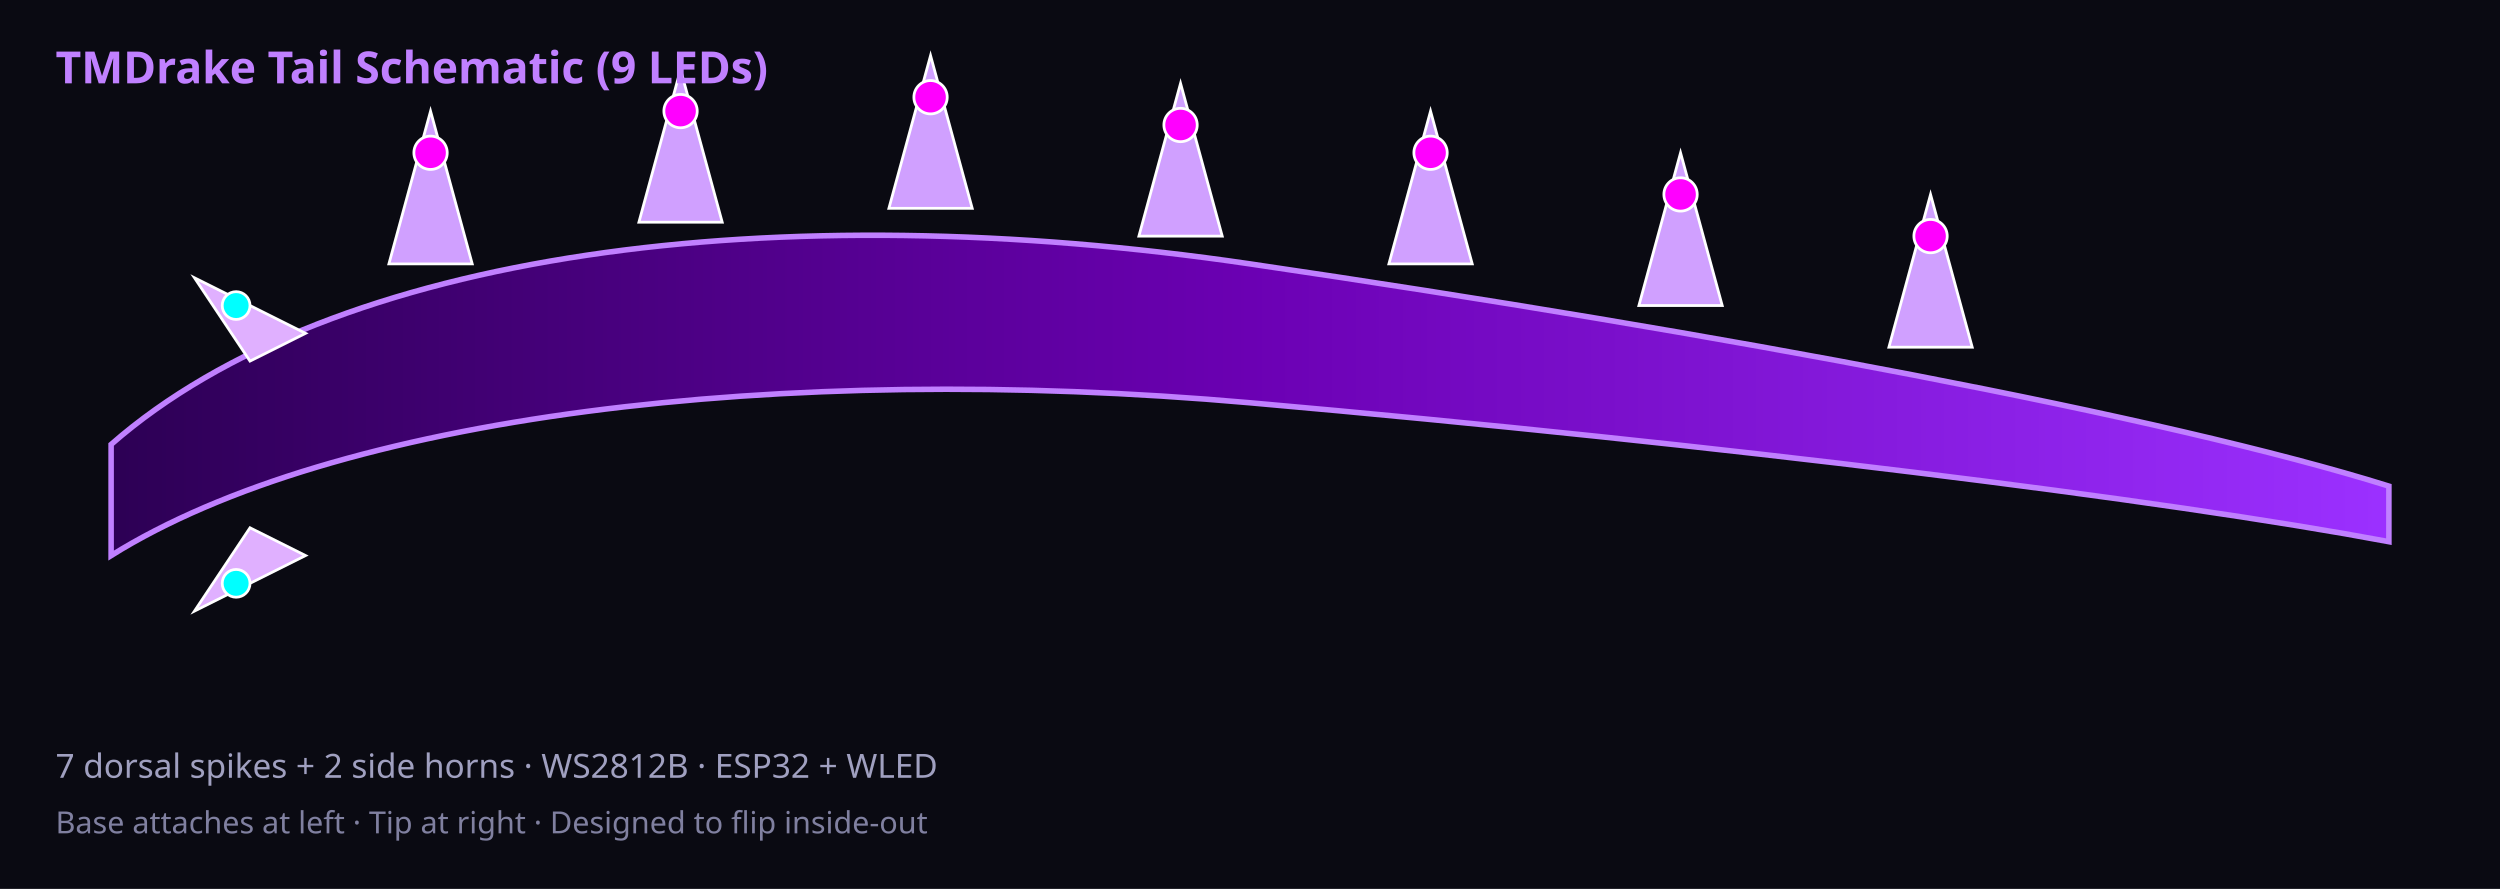
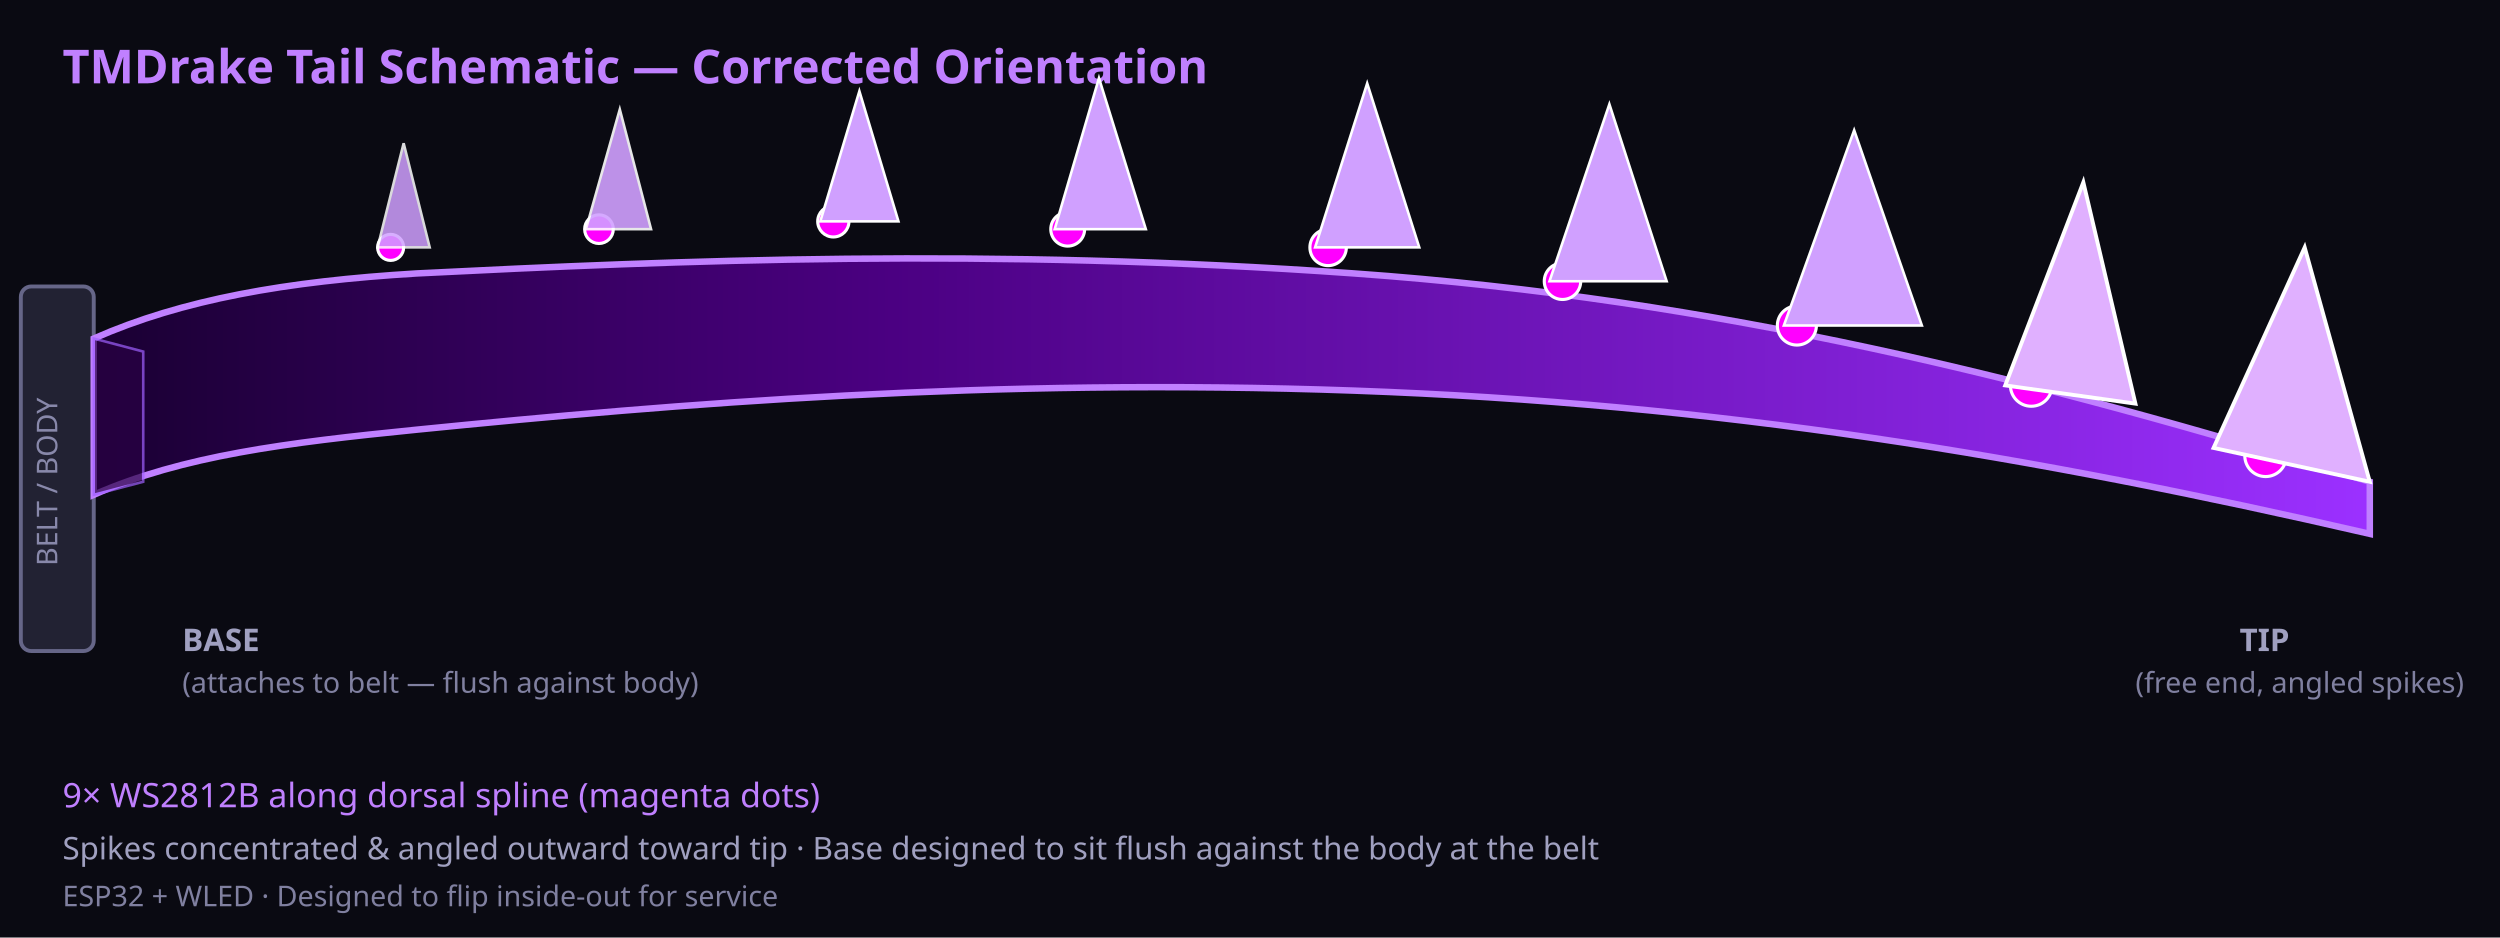
- <svg xmlns="http://www.w3.org/2000/svg" viewBox="0 0 900 320" width="900" height="320">
+ <svg xmlns="http://www.w3.org/2000/svg" viewBox="0 0 960 360" width="960" height="360">
  <defs>
    <linearGradient id="tailGrad" x1="0%" y1="0%" x2="100%" y2="0%">
-       <stop offset="0%" stop-color="#2d0055" />
-       <stop offset="50%" stop-color="#6b00b3" />
+       <stop offset="0%" stop-color="#1a0033" />
+       <stop offset="35%" stop-color="#4b0082" />
      <stop offset="100%" stop-color="#9b30ff" />
    </linearGradient>
  </defs>
-   <rect width="900" height="320" fill="#0a0a12" />
-   <path d="M40,160 C120,90 280,70 450,95 C620,120 780,150 860,175 L860,195 C780,180 620,160 450,145 C280,130 120,150 40,200 Z" fill="url(#tailGrad)" stroke="#c080ff" stroke-width="2" />
-   <polygon points="140,95 155,40 170,95" fill="#d0a0ff" stroke="#fff" stroke-width="1" />
-   <polygon points="230,80 245,25 260,80" fill="#d0a0ff" stroke="#fff" stroke-width="1" />
-   <polygon points="320,75 335,20 350,75" fill="#d0a0ff" stroke="#fff" stroke-width="1" />
-   <polygon points="410,85 425,30 440,85" fill="#d0a0ff" stroke="#fff" stroke-width="1" />
-   <polygon points="500,95 515,40 530,95" fill="#d0a0ff" stroke="#fff" stroke-width="1" />
-   <polygon points="590,110 605,55 620,110" fill="#d0a0ff" stroke="#fff" stroke-width="1" />
-   <polygon points="680,125 695,70 710,125" fill="#d0a0ff" stroke="#fff" stroke-width="1" />
-   <polygon points="90,130 70,100 110,120" fill="#e0b0ff" stroke="#fff" stroke-width="1" />
-   <polygon points="90,190 70,220 110,200" fill="#e0b0ff" stroke="#fff" stroke-width="1" />
-   <circle cx="155" cy="55" r="6" fill="#ff00ff" stroke="#fff" stroke-width="1" />
-   <circle cx="245" cy="40" r="6" fill="#ff00ff" stroke="#fff" stroke-width="1" />
-   <circle cx="335" cy="35" r="6" fill="#ff00ff" stroke="#fff" stroke-width="1" />
-   <circle cx="425" cy="45" r="6" fill="#ff00ff" stroke="#fff" stroke-width="1" />
-   <circle cx="515" cy="55" r="6" fill="#ff00ff" stroke="#fff" stroke-width="1" />
-   <circle cx="605" cy="70" r="6" fill="#ff00ff" stroke="#fff" stroke-width="1" />
-   <circle cx="695" cy="85" r="6" fill="#ff00ff" stroke="#fff" stroke-width="1" />
-   <circle cx="85" cy="110" r="5" fill="#00ffff" stroke="#fff" stroke-width="1" />
-   <circle cx="85" cy="210" r="5" fill="#00ffff" stroke="#fff" stroke-width="1" />
-   <text x="20" y="30" fill="#c080ff" font-family="sans-serif" font-size="16" font-weight="bold">TMDrake Tail Schematic (9 LEDs)</text>
-   <text x="20" y="280" fill="#a0a0c0" font-family="sans-serif" font-size="12">7 dorsal spikes + 2 side horns · WS2812B · ESP32 + WLED</text>
-   <text x="20" y="300" fill="#8080a0" font-family="sans-serif" font-size="11">Base attaches at left · Tip at right · Designed to flip inside-out</text>
+   <rect width="960" height="360" fill="#0a0a12" />
+   <text x="24" y="32" fill="#c080ff" font-family="sans-serif" font-size="18" font-weight="bold">TMDrake Tail Schematic — Corrected Orientation</text>
+   <rect x="8" y="110" width="28" height="140" rx="4" fill="#222233" stroke="#666688" stroke-width="1.5" />
+   <text x="22" y="185" fill="#8888aa" font-family="sans-serif" font-size="11" text-anchor="middle" transform="rotate(-90 22 185)">BELT / BODY</text>
+   <path d="M36,130             C70,115 110,108 160,105             C260,100 380,95 520,105             C660,115 780,145 910,185             L910,205             C780,175 660,155 520,150             C380,145 260,155 160,165             C110,170 70,175 36,190             Z" fill="url(#tailGrad)" stroke="#c080ff" stroke-width="2.5" />
+   <path d="M36,130 L36,190 L55,185 L55,135 Z" fill="#2a0044" stroke="#a060ff" stroke-width="1" opacity="0.7" />
+   <text x="70" y="250" fill="#a0a0c0" font-family="sans-serif" font-size="12" font-weight="bold">BASE</text>
+   <text x="70" y="266" fill="#8080a0" font-family="sans-serif" font-size="11">(attaches to belt — flush against body)</text>
+   <text x="860" y="250" fill="#a0a0c0" font-family="sans-serif" font-size="12" font-weight="bold">TIP</text>
+   <text x="820" y="266" fill="#8080a0" font-family="sans-serif" font-size="11">(free end, angled spikes)</text>
+   <g id="leds">
+     <circle cx="150" cy="95" r="5" fill="#ff00ff" stroke="#fff" stroke-width="1.2" />
+     <circle cx="230" cy="88" r="5.5" fill="#ff00ff" stroke="#fff" stroke-width="1.2" />
+     <circle cx="320" cy="85" r="6" fill="#ff00ff" stroke="#fff" stroke-width="1.2" />
+     <circle cx="410" cy="88" r="6.5" fill="#ff00ff" stroke="#fff" stroke-width="1.2" />
+     <circle cx="510" cy="95" r="7" fill="#ff00ff" stroke="#fff" stroke-width="1.2" />
+     <circle cx="600" cy="108" r="7" fill="#ff00ff" stroke="#fff" stroke-width="1.2" />
+     <circle cx="690" cy="125" r="7.5" fill="#ff00ff" stroke="#fff" stroke-width="1.2" />
+     <circle cx="780" cy="148" r="8" fill="#ff00ff" stroke="#fff" stroke-width="1.2" />
+     <circle cx="870" cy="175" r="8" fill="#ff00ff" stroke="#fff" stroke-width="1.2" />
+   </g>
+   <polygon points="145,95 155,55 165,95" fill="#d0a0ff" stroke="#fff" stroke-width="1" opacity="0.85" />
+   <polygon points="225,88 238,42 250,88" fill="#d0a0ff" stroke="#fff" stroke-width="1" opacity="0.9" />
+   <polygon points="315,85 330,35 345,85" fill="#d0a0ff" stroke="#fff" stroke-width="1" />
+   <polygon points="405,88 422,30 440,88" fill="#d0a0ff" stroke="#fff" stroke-width="1" />
+   <polygon points="505,95 525,32 545,95" fill="#d0a0ff" stroke="#fff" stroke-width="1" />
+   <polygon points="595,108 618,40 640,108" fill="#d0a0ff" stroke="#fff" stroke-width="1" />
+   <polygon points="685,125 712,50 738,125" fill="#d0a0ff" stroke="#fff" stroke-width="1" />
+   <polygon points="770,148 800,70 820,155" fill="#e0b0ff" stroke="#fff" stroke-width="1.5" />
+   <polygon points="850,172 885,95 910,185" fill="#e0b0ff" stroke="#fff" stroke-width="1.5" />
+   <text x="24" y="310" fill="#c080ff" font-family="sans-serif" font-size="13">9× WS2812B along dorsal spline (magenta dots)</text>
+   <text x="24" y="330" fill="#a0a0c0" font-family="sans-serif" font-size="12">Spikes concentrated &amp; angled outward toward tip · Base designed to sit flush against the body at the belt</text>
+   <text x="24" y="348" fill="#8080a0" font-family="sans-serif" font-size="11">ESP32 + WLED · Designed to flip inside-out for service</text>
</svg>
